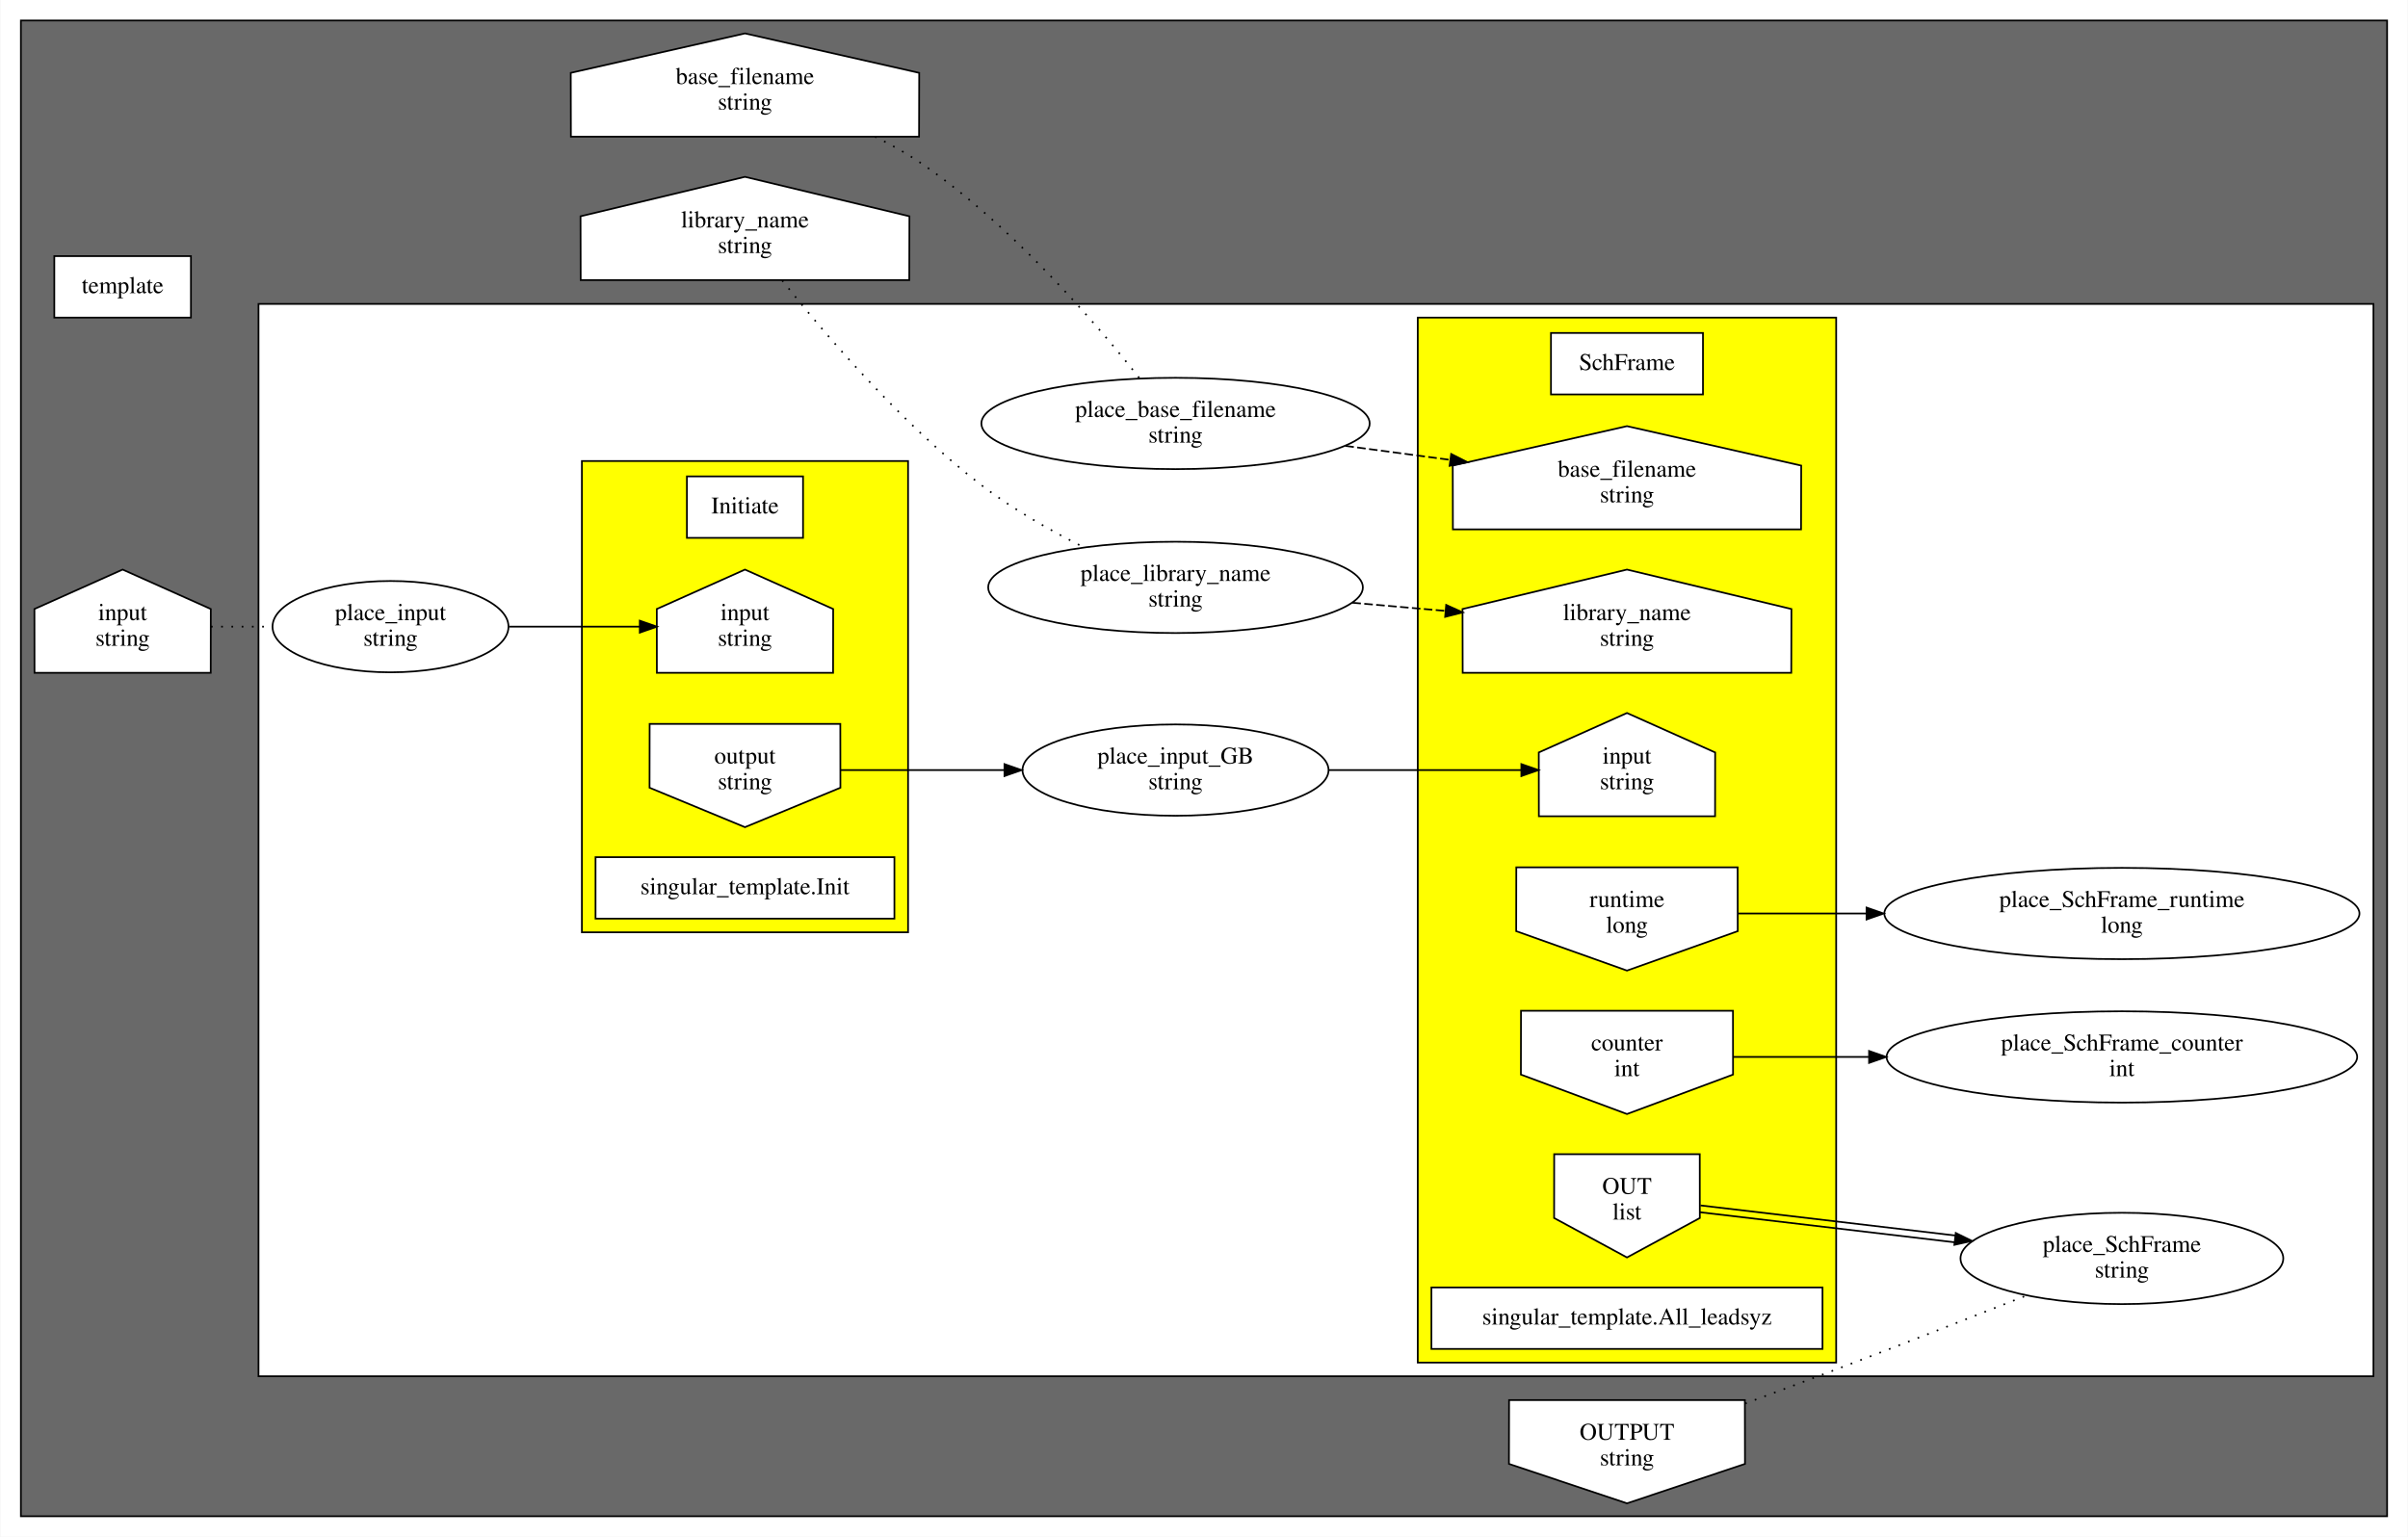
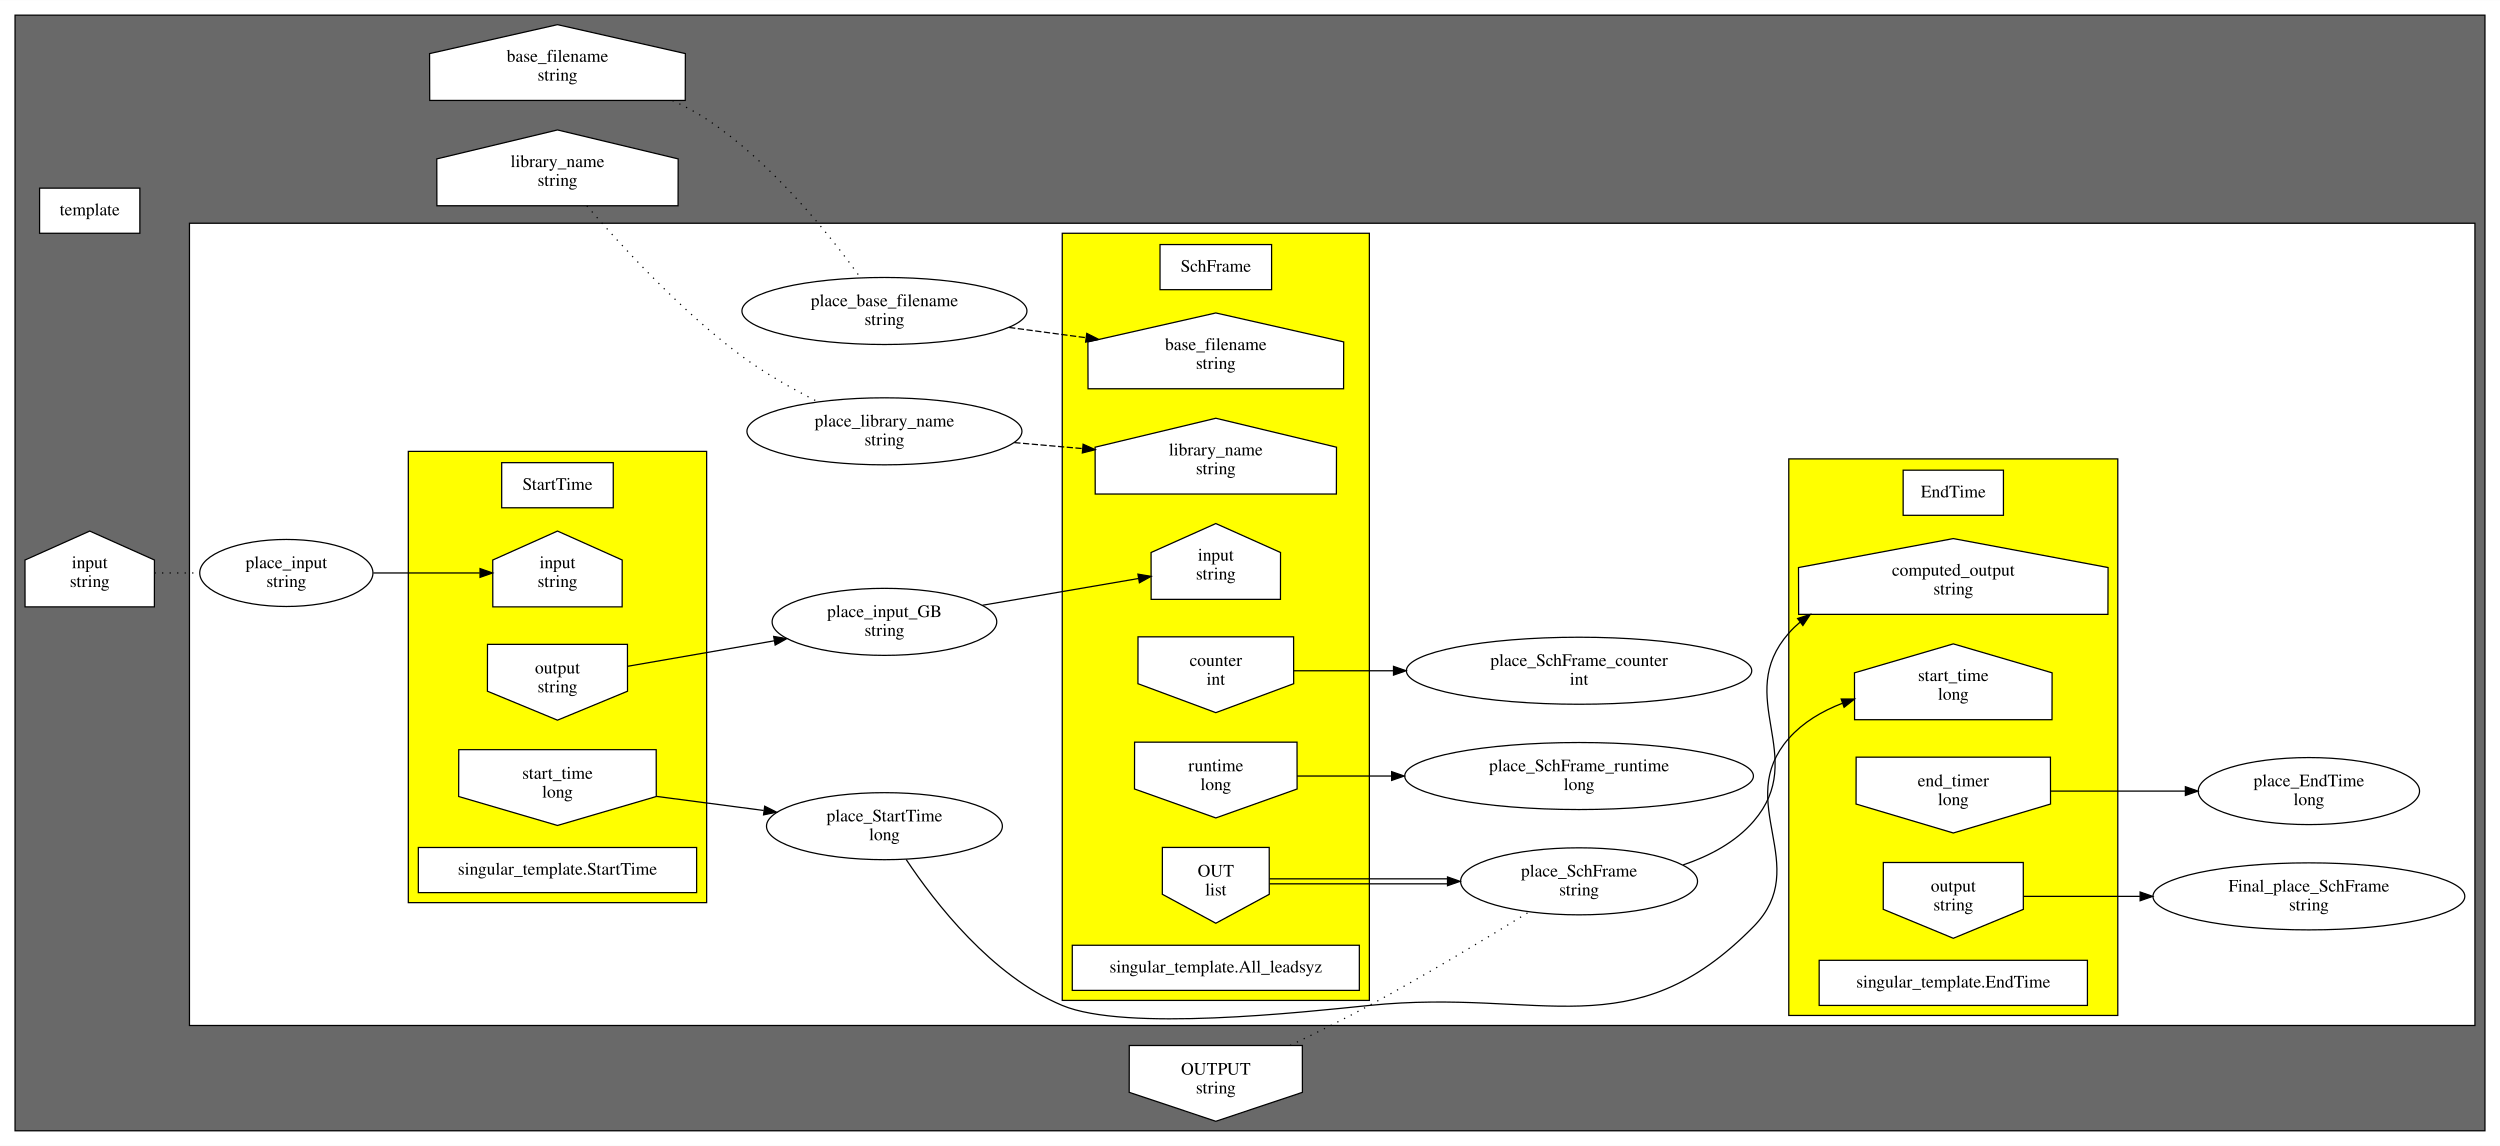
- <svg xmlns="http://www.w3.org/2000/svg" width="1410pt" height="900pt" viewBox="0.00 0.00 1409.54 900.00">
-   <g id="graph0" class="graph" transform="scale(1 1) rotate(0) translate(4 896)">
-     <polygon fill="white" stroke="transparent" points="-4,4 -4,-896 1405.54,-896 1405.54,4 -4,4" />
+ <svg xmlns="http://www.w3.org/2000/svg" width="1994pt" height="914pt" viewBox="0.00 0.00 1994.40 914.00">
+   <g id="graph0" class="graph" transform="scale(1 1) rotate(0) translate(4 910)">
+     <polygon fill="white" stroke="transparent" points="-4,4 -4,-910 1990.4,-910 1990.4,4 -4,4" />
    <g id="clust1" class="cluster">
-       <polygon fill="dimgray" stroke="black" points="8,-8 8,-884 1393.54,-884 1393.54,-8 8,-8" />
+       <polygon fill="dimgray" stroke="black" points="8,-8 8,-898 1978.4,-898 1978.4,-8 8,-8" />
    </g>
    <g id="clust2" class="cluster">
-       <polygon fill="white" stroke="black" points="147.14,-90 147.14,-718 1385.54,-718 1385.54,-90 147.14,-90" />
+       <polygon fill="white" stroke="black" points="147.14,-92 147.14,-732 1970.4,-732 1970.4,-92 147.14,-92" />
    </g>
    <g id="clust3" class="cluster">
-       <polygon fill="yellow" stroke="black" points="825.94,-98 825.94,-710 1070.94,-710 1070.94,-98 825.94,-98" />
+       <polygon fill="yellow" stroke="black" points="1423.02,-100 1423.02,-544 1685.49,-544 1685.49,-100 1423.02,-100" />
    </g>
    <g id="clust4" class="cluster">
-       <polygon fill="yellow" stroke="black" points="336.49,-350 336.49,-626 527.49,-626 527.49,-350 336.49,-350" />
+       <polygon fill="yellow" stroke="black" points="843.42,-112 843.42,-724 1088.42,-724 1088.42,-112 843.42,-112" />
+     </g>
+     <g id="clust5" class="cluster">
+       <polygon fill="yellow" stroke="black" points="321.73,-190 321.73,-550 559.73,-550 559.73,-190 321.73,-190" />
    </g>
    <g id="node1" class="node">
-       <polygon fill="white" stroke="black" points="27.57,-710 27.57,-746 107.57,-746 107.57,-710 27.57,-710" />
-       <text text-anchor="middle" x="67.57" y="-724.3" font-family="Times,serif" font-size="14.00">template</text>
+       <polygon fill="white" stroke="black" points="27.57,-724 27.57,-760 107.57,-760 107.57,-724 27.57,-724" />
+       <text text-anchor="middle" x="67.57" y="-738.3" font-family="Times,serif" font-size="14.00">template</text>
    </g>
    <g id="node2" class="node">
-       <polygon fill="white" stroke="black" points="534.01,-853.33 431.99,-876.43 329.97,-853.33 330.06,-815.96 533.92,-815.96 534.01,-853.33" />
-       <text text-anchor="middle" x="431.99" y="-846.8" font-family="Times,serif" font-size="14.00">base_filename</text>
-       <text text-anchor="middle" x="431.99" y="-831.8" font-family="Times,serif" font-size="14.00">string</text>
+       <polygon fill="white" stroke="black" points="542.75,-867.33 440.73,-890.43 338.7,-867.33 338.8,-829.96 542.66,-829.96 542.75,-867.33" />
+       <text text-anchor="middle" x="440.73" y="-860.8" font-family="Times,serif" font-size="14.00">base_filename</text>
+       <text text-anchor="middle" x="440.73" y="-845.8" font-family="Times,serif" font-size="14.00">string</text>
    </g>
    <g id="node7" class="node">
-       <ellipse fill="white" stroke="black" cx="684.1" cy="-648" rx="113.69" ry="26.74" />
-       <text text-anchor="middle" x="684.1" y="-651.8" font-family="Times,serif" font-size="14.00">place_base_filename</text>
-       <text text-anchor="middle" x="684.1" y="-636.8" font-family="Times,serif" font-size="14.00">string</text>
+       <ellipse fill="white" stroke="black" cx="701.57" cy="-662" rx="113.69" ry="26.74" />
+       <text text-anchor="middle" x="701.57" y="-665.8" font-family="Times,serif" font-size="14.00">place_base_filename</text>
+       <text text-anchor="middle" x="701.57" y="-650.8" font-family="Times,serif" font-size="14.00">string</text>
+     </g>
+     <g id="edge14" class="edge">
+       <path fill="none" stroke="black" stroke-dasharray="1,5" d="M532.52,-829.86C542.03,-825.52 551.3,-820.58 559.73,-815 611.97,-780.44 658.1,-722.45 682.4,-688.66" />
+     </g>
+     <g id="node3" class="node">
+       <polygon fill="white" stroke="black" points="537.02,-783.33 440.73,-806.43 344.44,-783.33 344.53,-745.96 536.93,-745.96 537.02,-783.33" />
+       <text text-anchor="middle" x="440.73" y="-776.8" font-family="Times,serif" font-size="14.00">library_name</text>
+       <text text-anchor="middle" x="440.73" y="-761.8" font-family="Times,serif" font-size="14.00">string</text>
+     </g>
+     <g id="node10" class="node">
+       <ellipse fill="white" stroke="black" cx="701.57" cy="-566" rx="109.7" ry="26.74" />
+       <text text-anchor="middle" x="701.57" y="-569.8" font-family="Times,serif" font-size="14.00">place_library_name</text>
+       <text text-anchor="middle" x="701.57" y="-554.8" font-family="Times,serif" font-size="14.00">string</text>
+     </g>
+     <g id="edge15" class="edge">
+       <path fill="none" stroke="black" stroke-dasharray="1,5" d="M464.18,-745.88C491.21,-714.39 539.07,-662.13 587.73,-626 606.34,-612.18 628.56,-599.64 648.35,-589.64" />
+     </g>
+     <g id="node4" class="node">
+       <polygon fill="white" stroke="black" points="119.2,-463.33 67.57,-486.43 15.93,-463.33 15.98,-425.96 119.16,-425.96 119.2,-463.33" />
+       <text text-anchor="middle" x="67.57" y="-456.8" font-family="Times,serif" font-size="14.00">input</text>
+       <text text-anchor="middle" x="67.57" y="-441.8" font-family="Times,serif" font-size="14.00">string</text>
+     </g>
+     <g id="node6" class="node">
+       <ellipse fill="white" stroke="black" cx="224.43" cy="-453" rx="69.09" ry="26.74" />
+       <text text-anchor="middle" x="224.43" y="-456.8" font-family="Times,serif" font-size="14.00">place_input</text>
+       <text text-anchor="middle" x="224.43" y="-441.8" font-family="Times,serif" font-size="14.00">string</text>
+     </g>
+     <g id="edge16" class="edge">
+       <path fill="none" stroke="black" stroke-dasharray="1,5" d="M119.28,-453C130.66,-453 142.91,-453 154.88,-453" />
+     </g>
+     <g id="node5" class="node">
+       <polygon fill="white" stroke="black" points="896.82,-38.67 965.92,-15.57 1035.01,-38.67 1034.95,-76.04 896.88,-76.04 896.82,-38.67" />
+       <text text-anchor="middle" x="965.92" y="-52.8" font-family="Times,serif" font-size="14.00">OUTPUT</text>
+       <text text-anchor="middle" x="965.92" y="-37.8" font-family="Times,serif" font-size="14.00">string</text>
+     </g>
+     <g id="node11" class="node">
+       <ellipse fill="white" stroke="black" cx="1255.72" cy="-207" rx="94.51" ry="26.74" />
+       <text text-anchor="middle" x="1255.72" y="-210.8" font-family="Times,serif" font-size="14.00">place_SchFrame</text>
+       <text text-anchor="middle" x="1255.72" y="-195.8" font-family="Times,serif" font-size="14.00">string</text>
+     </g>
+     <g id="edge17" class="edge">
+       <path fill="none" stroke="black" stroke-dasharray="1,5" d="M1025.21,-76.07C1045.41,-85.78 1068.09,-97.04 1088.42,-108 1132.78,-131.92 1182.25,-161.8 1215.61,-182.44" />
+     </g>
+     <g id="node31" class="node">
+       <polygon fill="white" stroke="black" points="492.36,-463.33 440.73,-486.43 389.09,-463.33 389.14,-425.96 492.32,-425.96 492.36,-463.33" />
+       <text text-anchor="middle" x="440.73" y="-456.8" font-family="Times,serif" font-size="14.00">input</text>
+       <text text-anchor="middle" x="440.73" y="-441.8" font-family="Times,serif" font-size="14.00">string</text>
+     </g>
+     <g id="edge13" class="edge">
+       <path fill="none" stroke="black" d="M293.83,-453C321.08,-453 352.19,-453 378.67,-453" />
+       <polygon fill="black" stroke="black" points="378.95,-456.5 388.95,-453 378.95,-449.5 378.95,-456.5" />
+     </g>
+     <g id="node24" class="node">
+       <polygon fill="white" stroke="black" points="1067.94,-637.33 965.92,-660.43 863.89,-637.33 863.99,-599.96 1067.85,-599.96 1067.94,-637.33" />
+       <text text-anchor="middle" x="965.92" y="-630.8" font-family="Times,serif" font-size="14.00">base_filename</text>
+       <text text-anchor="middle" x="965.92" y="-615.8" font-family="Times,serif" font-size="14.00">string</text>
    </g>
    <g id="edge9" class="edge">
-       <path fill="none" stroke="black" stroke-dasharray="1,5" d="M508.08,-815.95C517.2,-811.49 526.14,-806.5 534.25,-801 587.3,-765 636.63,-707.79 663.03,-674.47" />
-     </g>
-     <g id="node3" class="node">
-       <polygon fill="white" stroke="black" points="528.28,-769.33 431.99,-792.43 335.7,-769.33 335.79,-731.96 528.19,-731.96 528.28,-769.33" />
-       <text text-anchor="middle" x="431.99" y="-762.8" font-family="Times,serif" font-size="14.00">library_name</text>
-       <text text-anchor="middle" x="431.99" y="-747.8" font-family="Times,serif" font-size="14.00">string</text>
-     </g>
-     <g id="node10" class="node">
-       <ellipse fill="white" stroke="black" cx="684.1" cy="-552" rx="109.7" ry="26.74" />
-       <text text-anchor="middle" x="684.1" y="-555.8" font-family="Times,serif" font-size="14.00">place_library_name</text>
-       <text text-anchor="middle" x="684.1" y="-540.8" font-family="Times,serif" font-size="14.00">string</text>
+       <path fill="none" stroke="black" stroke-dasharray="5,2" d="M801.01,-648.87C821.03,-646.2 842.14,-643.38 862.31,-640.69" />
+       <polygon fill="black" stroke="black" points="862.99,-644.13 872.44,-639.34 862.07,-637.19 862.99,-644.13" />
+     </g>
+     <g id="node8" class="node">
+       <ellipse fill="white" stroke="black" cx="701.57" cy="-414" rx="89.61" ry="26.74" />
+       <text text-anchor="middle" x="701.57" y="-417.8" font-family="Times,serif" font-size="14.00">place_input_GB</text>
+       <text text-anchor="middle" x="701.57" y="-402.8" font-family="Times,serif" font-size="14.00">string</text>
+     </g>
+     <g id="node25" class="node">
+       <polygon fill="white" stroke="black" points="1017.55,-469.33 965.92,-492.43 914.28,-469.33 914.33,-431.96 1017.5,-431.96 1017.55,-469.33" />
+       <text text-anchor="middle" x="965.92" y="-462.8" font-family="Times,serif" font-size="14.00">input</text>
+       <text text-anchor="middle" x="965.92" y="-447.8" font-family="Times,serif" font-size="14.00">string</text>
+     </g>
+     <g id="edge8" class="edge">
+       <path fill="none" stroke="black" d="M779.87,-427.26C819.52,-434.06 867.12,-442.22 904.11,-448.57" />
+       <polygon fill="black" stroke="black" points="903.8,-452.07 914.25,-450.31 904.98,-445.17 903.8,-452.07" />
+     </g>
+     <g id="node9" class="node">
+       <ellipse fill="white" stroke="black" cx="1255.72" cy="-291" rx="139.1" ry="26.74" />
+       <text text-anchor="middle" x="1255.72" y="-294.8" font-family="Times,serif" font-size="14.00">place_SchFrame_runtime</text>
+       <text text-anchor="middle" x="1255.72" y="-279.8" font-family="Times,serif" font-size="14.00">long</text>
+     </g>
+     <g id="node23" class="node">
+       <polygon fill="white" stroke="black" points="1062.2,-553.33 965.92,-576.43 869.63,-553.33 869.72,-515.96 1062.11,-515.96 1062.2,-553.33" />
+       <text text-anchor="middle" x="965.92" y="-546.8" font-family="Times,serif" font-size="14.00">library_name</text>
+       <text text-anchor="middle" x="965.92" y="-531.8" font-family="Times,serif" font-size="14.00">string</text>
    </g>
    <g id="edge10" class="edge">
-       <path fill="none" stroke="black" stroke-dasharray="1,5" d="M453.77,-731.77C478.87,-700.16 523.56,-647.8 570.25,-612 588.56,-597.96 610.62,-585.42 630.36,-575.49" />
-     </g>
-     <g id="node4" class="node">
-       <polygon fill="white" stroke="black" points="119.2,-539.33 67.57,-562.43 15.93,-539.33 15.98,-501.96 119.16,-501.96 119.2,-539.33" />
-       <text text-anchor="middle" x="67.57" y="-532.8" font-family="Times,serif" font-size="14.00">input</text>
-       <text text-anchor="middle" x="67.57" y="-517.8" font-family="Times,serif" font-size="14.00">string</text>
-     </g>
-     <g id="node6" class="node">
-       <ellipse fill="white" stroke="black" cx="224.43" cy="-529" rx="69.09" ry="26.74" />
-       <text text-anchor="middle" x="224.43" y="-532.8" font-family="Times,serif" font-size="14.00">place_input</text>
-       <text text-anchor="middle" x="224.43" y="-517.8" font-family="Times,serif" font-size="14.00">string</text>
+       <path fill="none" stroke="black" stroke-dasharray="5,2" d="M805.13,-557.01C822.99,-555.44 841.6,-553.81 859.54,-552.24" />
+       <polygon fill="black" stroke="black" points="860.06,-555.71 869.72,-551.35 859.45,-548.73 860.06,-555.71" />
+     </g>
+     <g id="node18" class="node">
+       <polygon fill="white" stroke="black" points="1677.73,-457.33 1554.26,-480.43 1430.78,-457.33 1430.89,-419.96 1677.62,-419.96 1677.73,-457.33" />
+       <text text-anchor="middle" x="1554.26" y="-450.8" font-family="Times,serif" font-size="14.00">computed_output</text>
+       <text text-anchor="middle" x="1554.26" y="-435.8" font-family="Times,serif" font-size="14.00">string</text>
+     </g>
+     <g id="edge3" class="edge">
+       <path fill="none" stroke="black" d="M1338.74,-220.1C1359.76,-227.2 1380.51,-238.14 1395.02,-255 1439.26,-306.4 1378.21,-354.09 1423.02,-405 1425.76,-408.12 1428.74,-411.01 1431.91,-413.69" />
+       <polygon fill="black" stroke="black" points="1430.06,-416.68 1440.15,-419.91 1434.28,-411.09 1430.06,-416.68" />
+     </g>
+     <g id="node12" class="node">
+       <ellipse fill="white" stroke="black" cx="1255.72" cy="-375" rx="137.77" ry="26.74" />
+       <text text-anchor="middle" x="1255.72" y="-378.8" font-family="Times,serif" font-size="14.00">place_SchFrame_counter</text>
+       <text text-anchor="middle" x="1255.72" y="-363.8" font-family="Times,serif" font-size="14.00">int</text>
+     </g>
+     <g id="node13" class="node">
+       <ellipse fill="white" stroke="black" cx="701.57" cy="-251" rx="94.09" ry="26.74" />
+       <text text-anchor="middle" x="701.57" y="-254.8" font-family="Times,serif" font-size="14.00">place_StartTime</text>
+       <text text-anchor="middle" x="701.57" y="-239.8" font-family="Times,serif" font-size="14.00">long</text>
+     </g>
+     <g id="node17" class="node">
+       <polygon fill="white" stroke="black" points="1633.08,-373.33 1554.26,-396.43 1475.43,-373.33 1475.5,-335.96 1633.01,-335.96 1633.08,-373.33" />
+       <text text-anchor="middle" x="1554.26" y="-366.8" font-family="Times,serif" font-size="14.00">start_time</text>
+       <text text-anchor="middle" x="1554.26" y="-351.8" font-family="Times,serif" font-size="14.00">long</text>
+     </g>
+     <g id="edge4" class="edge">
+       <path fill="none" stroke="black" d="M718.86,-224.48C741.75,-190.06 787.01,-131.62 843.42,-108 893.64,-86.97 1034.25,-102.49 1088.42,-108 1226.82,-122.07 1297.54,-71.74 1395.02,-171 1442.54,-219.39 1378.21,-270.09 1423.02,-321 1434.37,-333.9 1449.69,-342.86 1465.85,-349.08" />
+       <polygon fill="black" stroke="black" points="1464.84,-352.43 1475.43,-352.43 1467.15,-345.83 1464.84,-352.43" />
+     </g>
+     <g id="node14" class="node">
+       <ellipse fill="white" stroke="black" cx="1837.94" cy="-195" rx="124.4" ry="26.74" />
+       <text text-anchor="middle" x="1837.94" y="-198.8" font-family="Times,serif" font-size="14.00">Final_place_SchFrame</text>
+       <text text-anchor="middle" x="1837.94" y="-183.8" font-family="Times,serif" font-size="14.00">string</text>
+     </g>
+     <g id="node15" class="node">
+       <ellipse fill="white" stroke="black" cx="1837.94" cy="-279" rx="88.28" ry="26.74" />
+       <text text-anchor="middle" x="1837.94" y="-282.8" font-family="Times,serif" font-size="14.00">place_EndTime</text>
+       <text text-anchor="middle" x="1837.94" y="-267.8" font-family="Times,serif" font-size="14.00">long</text>
+     </g>
+     <g id="node16" class="node">
+       <polygon fill="white" stroke="black" points="1514.26,-499 1514.26,-535 1594.26,-535 1594.26,-499 1514.26,-499" />
+       <text text-anchor="middle" x="1554.26" y="-513.3" font-family="Times,serif" font-size="14.00">EndTime</text>
+     </g>
+     <g id="node19" class="node">
+       <polygon fill="white" stroke="black" points="1498.38,-184.67 1554.26,-161.57 1610.13,-184.67 1610.08,-222.04 1498.43,-222.04 1498.38,-184.67" />
+       <text text-anchor="middle" x="1554.26" y="-198.8" font-family="Times,serif" font-size="14.00">output</text>
+       <text text-anchor="middle" x="1554.26" y="-183.8" font-family="Times,serif" font-size="14.00">string</text>
+     </g>
+     <g id="edge1" class="edge">
+       <path fill="none" stroke="black" d="M1610.24,-195C1636.94,-195 1670.29,-195 1703.13,-195" />
+       <polygon fill="black" stroke="black" points="1703.3,-198.5 1713.3,-195 1703.3,-191.5 1703.3,-198.5" />
+     </g>
+     <g id="node20" class="node">
+       <polygon fill="white" stroke="black" points="1476.68,-268.67 1554.26,-245.57 1631.83,-268.67 1631.76,-306.04 1476.75,-306.04 1476.68,-268.67" />
+       <text text-anchor="middle" x="1554.26" y="-282.8" font-family="Times,serif" font-size="14.00">end_timer</text>
+       <text text-anchor="middle" x="1554.26" y="-267.8" font-family="Times,serif" font-size="14.00">long</text>
+     </g>
+     <g id="edge2" class="edge">
+       <path fill="none" stroke="black" d="M1631.86,-279C1664.92,-279 1704,-279 1739.13,-279" />
+       <polygon fill="black" stroke="black" points="1739.41,-282.5 1749.41,-279 1739.41,-275.5 1739.41,-282.5" />
+     </g>
+     <g id="node21" class="node">
+       <polygon fill="white" stroke="black" points="1661.26,-144 1447.26,-144 1447.26,-108 1661.26,-108 1661.26,-144" />
+       <text text-anchor="middle" x="1554.26" y="-122.3" font-family="Times,serif" font-size="14.00">singular_template.EndTime</text>
+     </g>
+     <g id="node22" class="node">
+       <polygon fill="white" stroke="black" points="921.42,-679 921.42,-715 1010.42,-715 1010.42,-679 921.42,-679" />
+       <text text-anchor="middle" x="965.92" y="-693.3" font-family="Times,serif" font-size="14.00">SchFrame</text>
+     </g>
+     <g id="node26" class="node">
+       <polygon fill="white" stroke="black" points="923.26,-196.67 965.92,-173.57 1008.57,-196.67 1008.53,-234.04 923.3,-234.04 923.26,-196.67" />
+       <text text-anchor="middle" x="965.92" y="-210.8" font-family="Times,serif" font-size="14.00">OUT</text>
+       <text text-anchor="middle" x="965.92" y="-195.8" font-family="Times,serif" font-size="14.00">list</text>
+     </g>
+     <g id="edge7" class="edge">
+       <path fill="none" stroke="black" d="M1008.77,-205C1045.88,-205 1101.67,-205 1150.73,-205" />
+       <path fill="none" stroke="transparent" d="M1008.77,-207C1045.88,-207 1101.67,-207 1150.73,-207" />
+       <path fill="none" stroke="black" d="M1008.77,-209C1045.88,-209 1101.67,-209 1150.73,-209" />
+       <polygon fill="black" stroke="black" points="1150.77,-210.5 1160.77,-207 1150.77,-203.5 1150.77,-210.5" />
+     </g>
+     <g id="node27" class="node">
+       <polygon fill="white" stroke="black" points="901.06,-280.67 965.92,-257.57 1030.77,-280.67 1030.71,-318.04 901.12,-318.04 901.06,-280.67" />
+       <text text-anchor="middle" x="965.92" y="-294.8" font-family="Times,serif" font-size="14.00">runtime</text>
+       <text text-anchor="middle" x="965.92" y="-279.8" font-family="Times,serif" font-size="14.00">long</text>
+     </g>
+     <g id="edge6" class="edge">
+       <path fill="none" stroke="black" d="M1030.79,-291C1053.26,-291 1079.54,-291 1106.04,-291" />
+       <polygon fill="black" stroke="black" points="1106.2,-294.5 1116.2,-291 1106.2,-287.5 1106.2,-294.5" />
+     </g>
+     <g id="node28" class="node">
+       <polygon fill="white" stroke="black" points="903.8,-364.67 965.92,-341.57 1028.03,-364.67 1027.97,-402.04 903.86,-402.04 903.8,-364.67" />
+       <text text-anchor="middle" x="965.92" y="-378.8" font-family="Times,serif" font-size="14.00">counter</text>
+       <text text-anchor="middle" x="965.92" y="-363.8" font-family="Times,serif" font-size="14.00">int</text>
+     </g>
+     <g id="edge5" class="edge">
+       <path fill="none" stroke="black" d="M1028.3,-375C1051.68,-375 1079.45,-375 1107.39,-375" />
+       <polygon fill="black" stroke="black" points="1107.68,-378.5 1117.68,-375 1107.68,-371.5 1107.68,-378.5" />
+     </g>
+     <g id="node29" class="node">
+       <polygon fill="white" stroke="black" points="1080.42,-156 851.42,-156 851.42,-120 1080.42,-120 1080.42,-156" />
+       <text text-anchor="middle" x="965.92" y="-134.3" font-family="Times,serif" font-size="14.00">singular_template.All_leadsyz</text>
+     </g>
+     <g id="node30" class="node">
+       <polygon fill="white" stroke="black" points="396.23,-505 396.23,-541 485.23,-541 485.23,-505 396.23,-505" />
+       <text text-anchor="middle" x="440.73" y="-519.3" font-family="Times,serif" font-size="14.00">StartTime</text>
+     </g>
+     <g id="node32" class="node">
+       <polygon fill="white" stroke="black" points="384.85,-358.67 440.73,-335.57 496.6,-358.67 496.55,-396.04 384.9,-396.04 384.85,-358.67" />
+       <text text-anchor="middle" x="440.73" y="-372.8" font-family="Times,serif" font-size="14.00">output</text>
+       <text text-anchor="middle" x="440.73" y="-357.8" font-family="Times,serif" font-size="14.00">string</text>
    </g>
    <g id="edge11" class="edge">
-       <path fill="none" stroke="black" stroke-dasharray="1,5" d="M119.28,-529C130.66,-529 142.91,-529 154.88,-529" />
-     </g>
-     <g id="node5" class="node">
-       <polygon fill="white" stroke="black" points="879.34,-38.67 948.44,-15.57 1017.54,-38.67 1017.47,-76.04 879.41,-76.04 879.34,-38.67" />
-       <text text-anchor="middle" x="948.44" y="-52.8" font-family="Times,serif" font-size="14.00">OUTPUT</text>
-       <text text-anchor="middle" x="948.44" y="-37.8" font-family="Times,serif" font-size="14.00">string</text>
-     </g>
-     <g id="node11" class="node">
-       <ellipse fill="white" stroke="black" cx="1238.24" cy="-159" rx="94.51" ry="26.74" />
-       <text text-anchor="middle" x="1238.24" y="-162.8" font-family="Times,serif" font-size="14.00">place_SchFrame</text>
-       <text text-anchor="middle" x="1238.24" y="-147.8" font-family="Times,serif" font-size="14.00">string</text>
+       <path fill="none" stroke="black" d="M496.62,-378.54C530.54,-384.44 574.83,-392.14 613.46,-398.85" />
+       <polygon fill="black" stroke="black" points="613.21,-402.37 623.67,-400.63 614.41,-395.47 613.21,-402.37" />
+     </g>
+     <g id="node33" class="node">
+       <polygon fill="white" stroke="black" points="361.9,-274.67 440.73,-251.57 519.55,-274.67 519.48,-312.04 361.98,-312.04 361.9,-274.67" />
+       <text text-anchor="middle" x="440.73" y="-288.8" font-family="Times,serif" font-size="14.00">start_time</text>
+       <text text-anchor="middle" x="440.73" y="-273.8" font-family="Times,serif" font-size="14.00">long</text>
    </g>
    <g id="edge12" class="edge">
-       <path fill="none" stroke="black" stroke-dasharray="1,5" d="M1017.64,-74.01C1035.04,-80.46 1053.7,-87.44 1070.94,-94 1108.17,-108.17 1149.92,-124.49 1182.28,-137.23" />
-     </g>
-     <g id="node22" class="node">
-       <polygon fill="white" stroke="black" points="483.63,-539.33 431.99,-562.43 380.35,-539.33 380.4,-501.96 483.58,-501.96 483.63,-539.33" />
-       <text text-anchor="middle" x="431.99" y="-532.8" font-family="Times,serif" font-size="14.00">input</text>
-       <text text-anchor="middle" x="431.99" y="-517.8" font-family="Times,serif" font-size="14.00">string</text>
-     </g>
-     <g id="edge8" class="edge">
-       <path fill="none" stroke="black" d="M293.88,-529C318.61,-529 346.34,-529 370.35,-529" />
-       <polygon fill="black" stroke="black" points="370.4,-532.5 380.4,-529 370.4,-525.5 370.4,-532.5" />
-     </g>
-     <g id="node15" class="node">
-       <polygon fill="white" stroke="black" points="1050.46,-623.33 948.44,-646.43 846.42,-623.33 846.51,-585.96 1050.37,-585.96 1050.46,-623.33" />
-       <text text-anchor="middle" x="948.44" y="-616.8" font-family="Times,serif" font-size="14.00">base_filename</text>
-       <text text-anchor="middle" x="948.44" y="-601.8" font-family="Times,serif" font-size="14.00">string</text>
-     </g>
-     <g id="edge5" class="edge">
-       <path fill="none" stroke="black" stroke-dasharray="5,2" d="M783.53,-634.87C803.56,-632.2 824.67,-629.38 844.83,-626.69" />
-       <polygon fill="black" stroke="black" points="845.51,-630.13 854.96,-625.34 844.59,-623.19 845.51,-630.13" />
-     </g>
-     <g id="node8" class="node">
-       <ellipse fill="white" stroke="black" cx="684.1" cy="-445" rx="89.61" ry="26.74" />
-       <text text-anchor="middle" x="684.1" y="-448.8" font-family="Times,serif" font-size="14.00">place_input_GB</text>
-       <text text-anchor="middle" x="684.1" y="-433.8" font-family="Times,serif" font-size="14.00">string</text>
-     </g>
-     <g id="node16" class="node">
-       <polygon fill="white" stroke="black" points="1000.08,-455.33 948.44,-478.43 896.8,-455.33 896.85,-417.96 1000.03,-417.96 1000.08,-455.33" />
-       <text text-anchor="middle" x="948.44" y="-448.8" font-family="Times,serif" font-size="14.00">input</text>
-       <text text-anchor="middle" x="948.44" y="-433.8" font-family="Times,serif" font-size="14.00">string</text>
-     </g>
-     <g id="edge4" class="edge">
-       <path fill="none" stroke="black" d="M773.91,-445C810.96,-445 853.06,-445 886.51,-445" />
-       <polygon fill="black" stroke="black" points="886.6,-448.5 896.6,-445 886.6,-441.5 886.6,-448.5" />
-     </g>
-     <g id="node9" class="node">
-       <ellipse fill="white" stroke="black" cx="1238.24" cy="-361" rx="139.1" ry="26.74" />
-       <text text-anchor="middle" x="1238.24" y="-364.8" font-family="Times,serif" font-size="14.00">place_SchFrame_runtime</text>
-       <text text-anchor="middle" x="1238.24" y="-349.8" font-family="Times,serif" font-size="14.00">long</text>
-     </g>
-     <g id="node14" class="node">
-       <polygon fill="white" stroke="black" points="1044.73,-539.33 948.44,-562.43 852.15,-539.33 852.24,-501.96 1044.64,-501.96 1044.73,-539.33" />
-       <text text-anchor="middle" x="948.44" y="-532.8" font-family="Times,serif" font-size="14.00">library_name</text>
-       <text text-anchor="middle" x="948.44" y="-517.8" font-family="Times,serif" font-size="14.00">string</text>
-     </g>
-     <g id="edge6" class="edge">
-       <path fill="none" stroke="black" stroke-dasharray="5,2" d="M787.65,-543.01C805.52,-541.44 824.12,-539.81 842.06,-538.24" />
-       <polygon fill="black" stroke="black" points="842.58,-541.71 852.24,-537.35 841.97,-534.73 842.58,-541.71" />
-     </g>
-     <g id="node12" class="node">
-       <ellipse fill="white" stroke="black" cx="1238.24" cy="-277" rx="137.77" ry="26.74" />
-       <text text-anchor="middle" x="1238.24" y="-280.8" font-family="Times,serif" font-size="14.00">place_SchFrame_counter</text>
-       <text text-anchor="middle" x="1238.24" y="-265.8" font-family="Times,serif" font-size="14.00">int</text>
-     </g>
-     <g id="node13" class="node">
-       <polygon fill="white" stroke="black" points="903.94,-665 903.94,-701 992.94,-701 992.94,-665 903.94,-665" />
-       <text text-anchor="middle" x="948.44" y="-679.3" font-family="Times,serif" font-size="14.00">SchFrame</text>
-     </g>
-     <g id="node17" class="node">
-       <polygon fill="white" stroke="black" points="905.78,-182.67 948.44,-159.57 991.1,-182.67 991.06,-220.04 905.82,-220.04 905.78,-182.67" />
-       <text text-anchor="middle" x="948.44" y="-196.8" font-family="Times,serif" font-size="14.00">OUT</text>
-       <text text-anchor="middle" x="948.44" y="-181.8" font-family="Times,serif" font-size="14.00">list</text>
-     </g>
-     <g id="edge3" class="edge">
-       <path fill="none" stroke="black" d="M991.05,-186.07C1030.01,-181.47 1089.51,-174.44 1140.23,-168.45" />
-       <path fill="none" stroke="transparent" d="M991.29,-188.06C1030.24,-183.45 1089.74,-176.43 1140.46,-170.43" />
-       <path fill="none" stroke="black" d="M991.52,-190.04C1030.47,-185.44 1089.98,-178.41 1140.7,-172.42" />
-       <polygon fill="black" stroke="black" points="1140.96,-173.9 1150.48,-169.25 1140.14,-166.95 1140.96,-173.9" />
-     </g>
-     <g id="node18" class="node">
-       <polygon fill="white" stroke="black" points="883.58,-350.67 948.44,-327.57 1013.3,-350.67 1013.24,-388.04 883.64,-388.04 883.58,-350.67" />
-       <text text-anchor="middle" x="948.44" y="-364.8" font-family="Times,serif" font-size="14.00">runtime</text>
-       <text text-anchor="middle" x="948.44" y="-349.8" font-family="Times,serif" font-size="14.00">long</text>
-     </g>
-     <g id="edge2" class="edge">
-       <path fill="none" stroke="black" d="M1013.31,-361C1035.78,-361 1062.06,-361 1088.56,-361" />
-       <polygon fill="black" stroke="black" points="1088.72,-364.5 1098.72,-361 1088.72,-357.5 1088.72,-364.5" />
-     </g>
-     <g id="node19" class="node">
-       <polygon fill="white" stroke="black" points="886.33,-266.67 948.44,-243.57 1010.55,-266.67 1010.5,-304.04 886.39,-304.04 886.33,-266.67" />
-       <text text-anchor="middle" x="948.44" y="-280.8" font-family="Times,serif" font-size="14.00">counter</text>
-       <text text-anchor="middle" x="948.44" y="-265.8" font-family="Times,serif" font-size="14.00">int</text>
-     </g>
-     <g id="edge1" class="edge">
-       <path fill="none" stroke="black" d="M1010.83,-277C1034.21,-277 1061.97,-277 1089.91,-277" />
-       <polygon fill="black" stroke="black" points="1090.2,-280.5 1100.2,-277 1090.2,-273.5 1090.2,-280.5" />
-     </g>
-     <g id="node20" class="node">
-       <polygon fill="white" stroke="black" points="1062.94,-142 833.94,-142 833.94,-106 1062.94,-106 1062.94,-142" />
-       <text text-anchor="middle" x="948.44" y="-120.3" font-family="Times,serif" font-size="14.00">singular_template.All_leadsyz</text>
-     </g>
-     <g id="node21" class="node">
-       <polygon fill="white" stroke="black" points="397.99,-581 397.99,-617 465.99,-617 465.99,-581 397.99,-581" />
-       <text text-anchor="middle" x="431.99" y="-595.3" font-family="Times,serif" font-size="14.00">Initiate</text>
-     </g>
-     <g id="node23" class="node">
-       <polygon fill="white" stroke="black" points="376.11,-434.67 431.99,-411.57 487.87,-434.67 487.81,-472.04 376.17,-472.04 376.11,-434.67" />
-       <text text-anchor="middle" x="431.99" y="-448.8" font-family="Times,serif" font-size="14.00">output</text>
-       <text text-anchor="middle" x="431.99" y="-433.8" font-family="Times,serif" font-size="14.00">string</text>
-     </g>
-     <g id="edge7" class="edge">
-       <path fill="none" stroke="black" d="M487.88,-445C516.03,-445 551.19,-445 583.88,-445" />
-       <polygon fill="black" stroke="black" points="583.94,-448.5 593.94,-445 583.94,-441.5 583.94,-448.5" />
-     </g>
-     <g id="node24" class="node">
-       <polygon fill="white" stroke="black" points="519.49,-394 344.49,-394 344.49,-358 519.49,-358 519.49,-394" />
-       <text text-anchor="middle" x="431.99" y="-372.3" font-family="Times,serif" font-size="14.00">singular_template.Init</text>
+       <path fill="none" stroke="black" d="M519.74,-274.75C546.65,-271.22 577.11,-267.22 605.25,-263.52" />
+       <polygon fill="black" stroke="black" points="606.04,-266.95 615.5,-262.17 605.13,-260.01 606.04,-266.95" />
+     </g>
+     <g id="node34" class="node">
+       <polygon fill="white" stroke="black" points="551.73,-234 329.73,-234 329.73,-198 551.73,-198 551.73,-234" />
+       <text text-anchor="middle" x="440.73" y="-212.3" font-family="Times,serif" font-size="14.00">singular_template.StartTime</text>
    </g>
  </g>
</svg>
